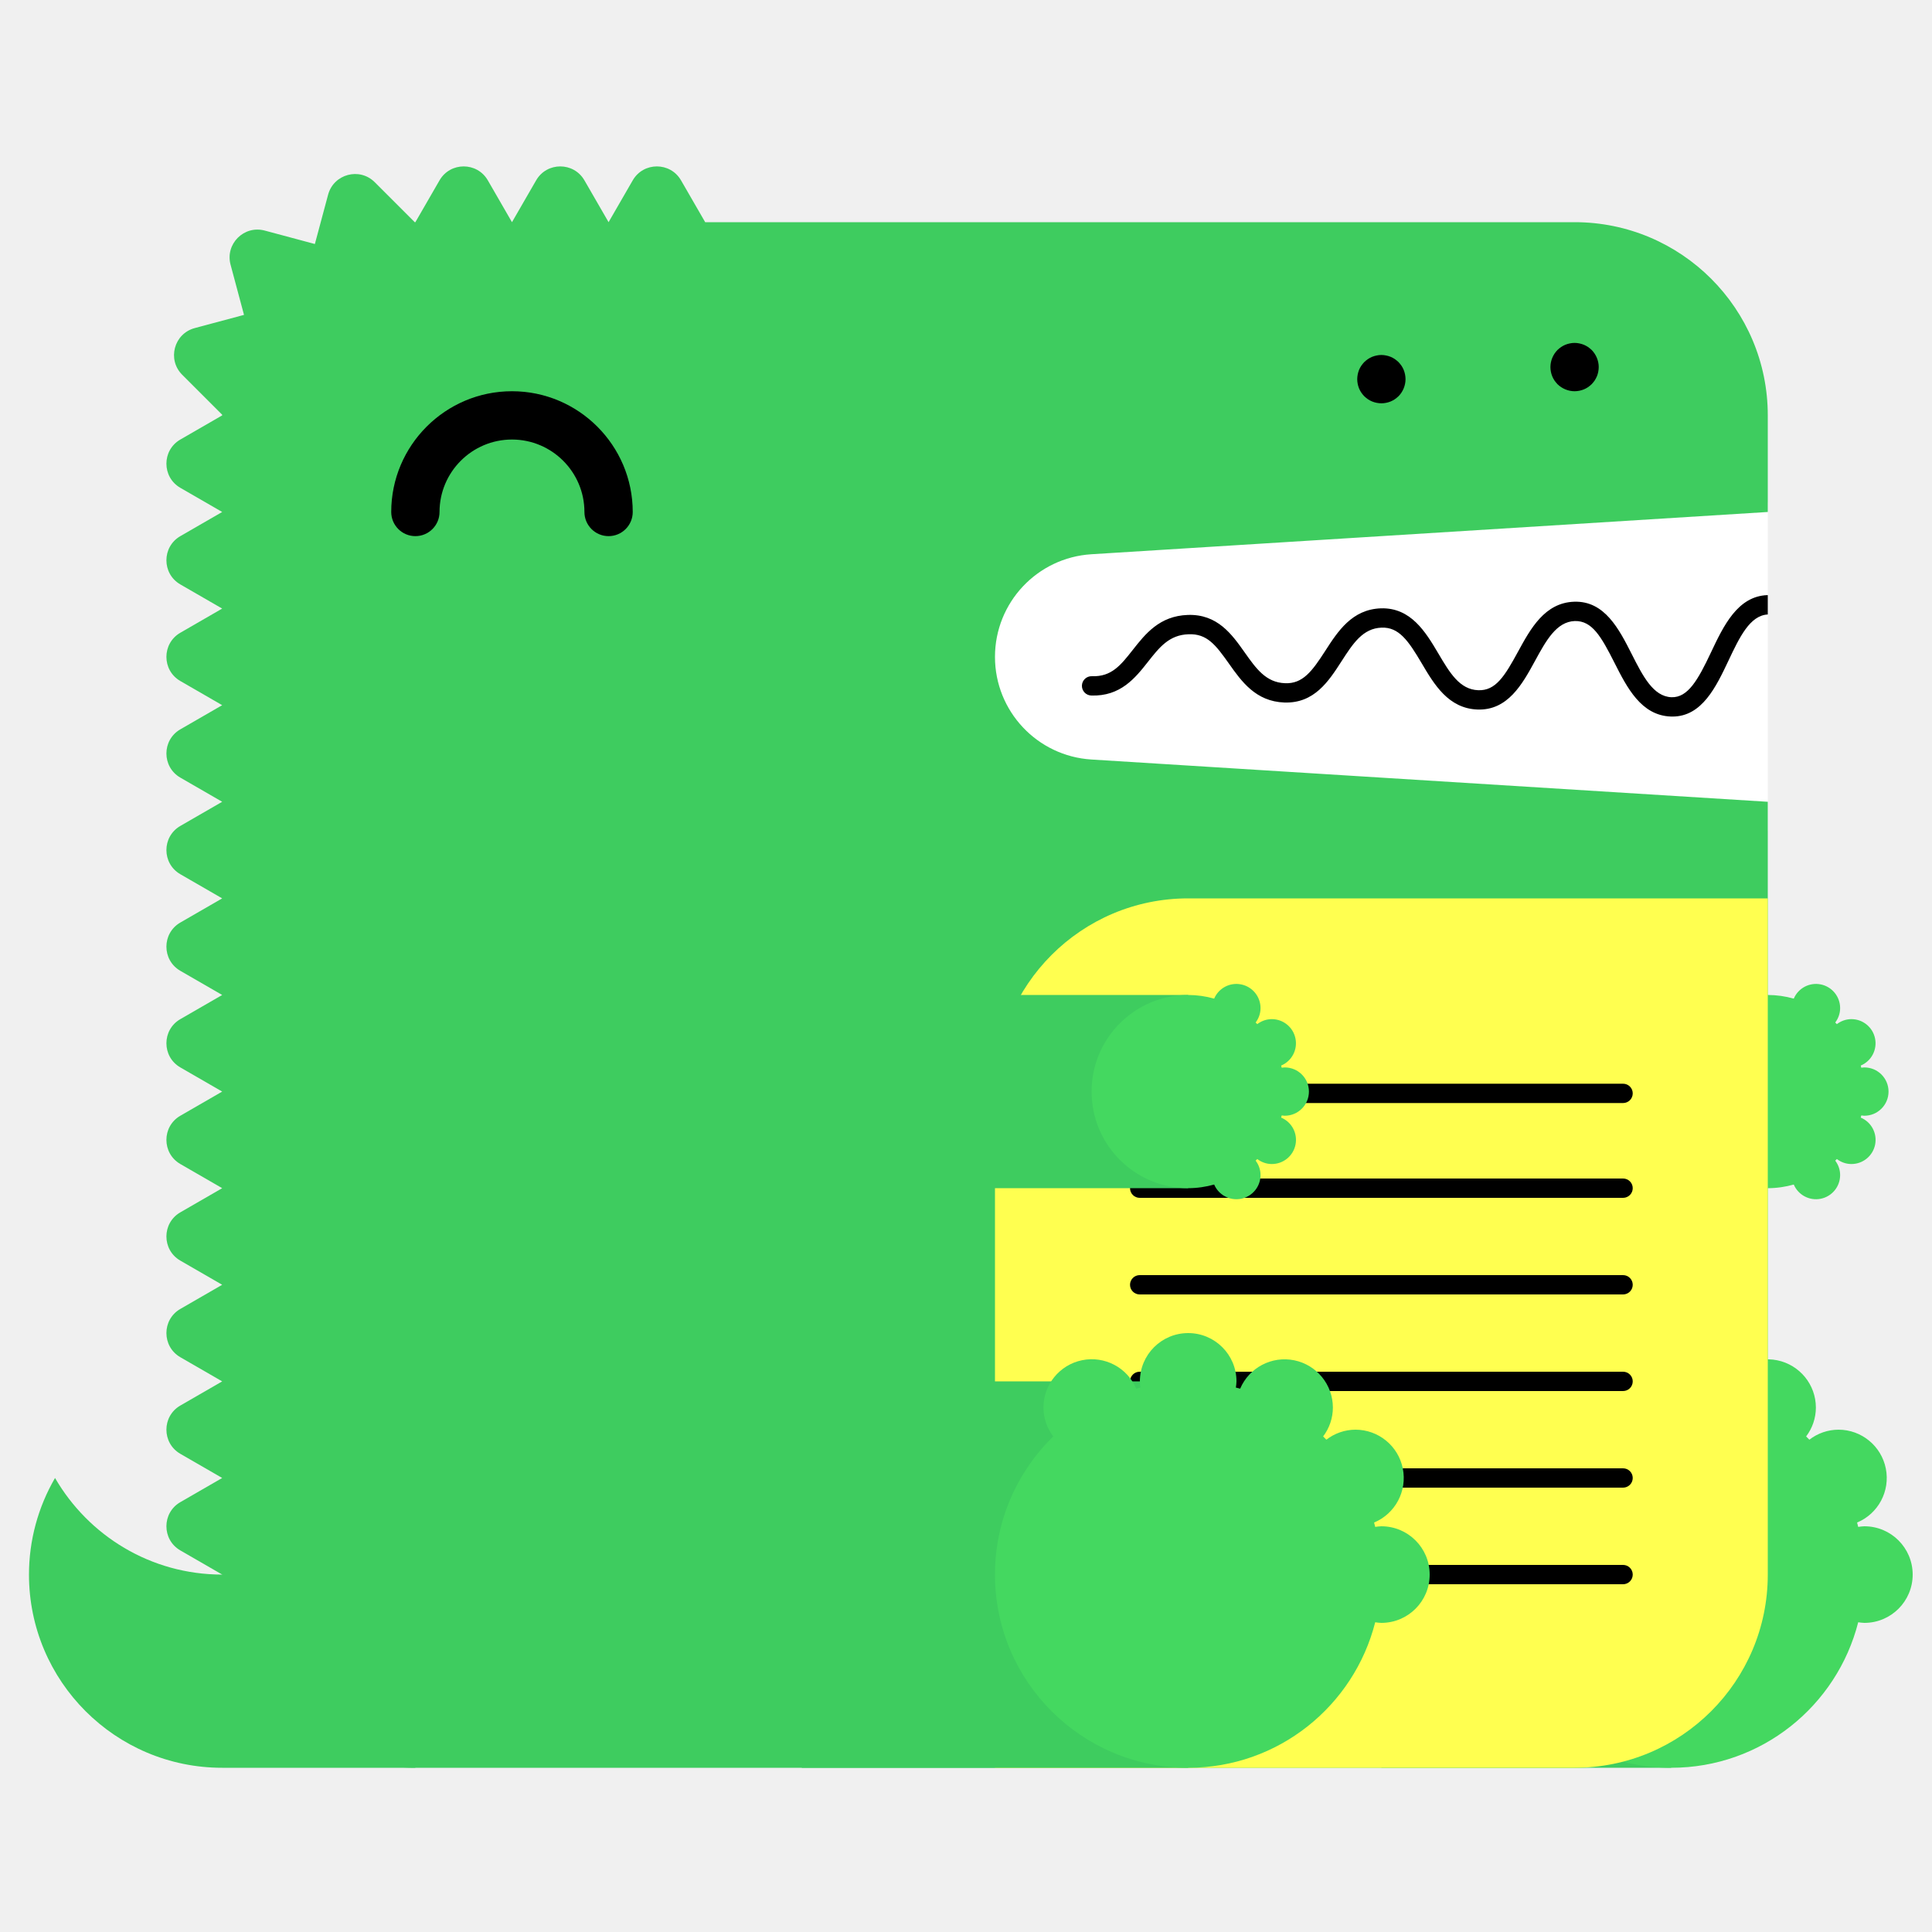
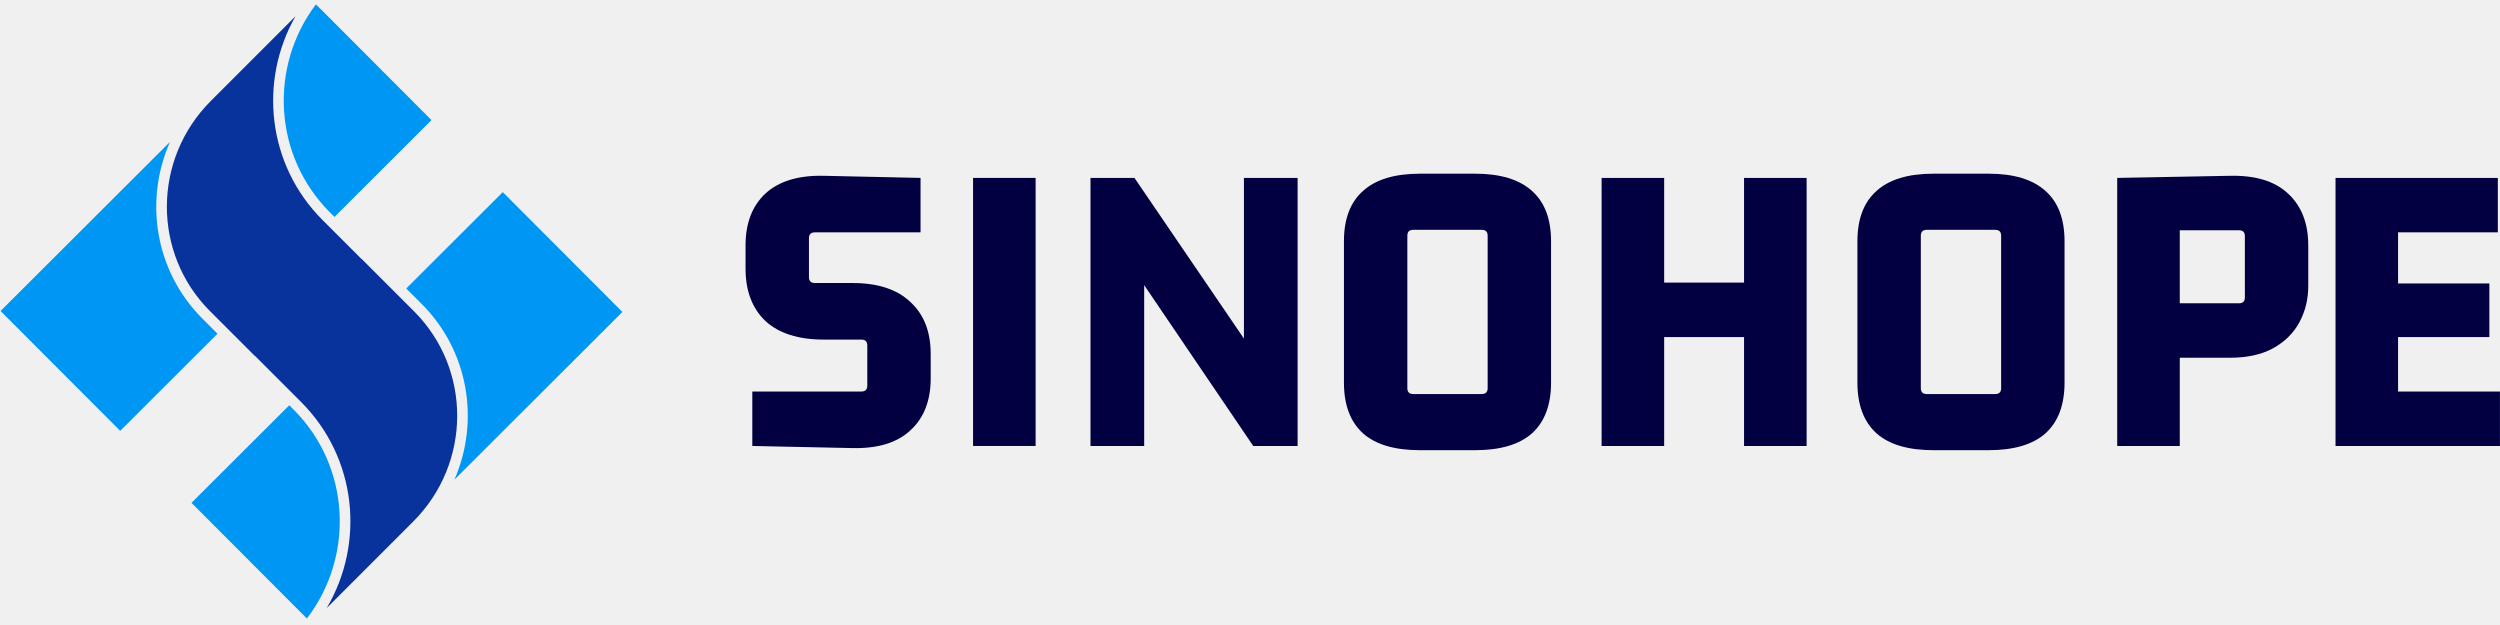
- <svg xmlns="http://www.w3.org/2000/svg" width="200" height="200" viewBox="0 0 200 200">
-   <g fill="none" fill-rule="evenodd">
-     <path fill="#FFF" d="M99 52h84v34H99z" />
-     <path d="M23 163c-7.398 0-13.843-4.027-17.303-10A19.886 19.886 0 0 0 3 163c0 11.046 8.954 20 20 20h20v-20H23z" fill="#3ECC5F" />
-     <path d="M112.98 57.376L183 53V43c0-11.046-8.954-20-20-20H73l-2.5-4.33c-1.112-1.925-3.889-1.925-5 0L63 23l-2.5-4.33c-1.111-1.925-3.889-1.925-5 0L53 23l-2.5-4.33c-1.111-1.925-3.889-1.925-5 0L43 23c-.022 0-.042.003-.065.003l-4.142-4.141c-1.57-1.571-4.252-.853-4.828 1.294l-1.369 5.104-5.192-1.392c-2.148-.575-4.111 1.389-3.535 3.536l1.39 5.193-5.102 1.367c-2.148.576-2.867 3.259-1.296 4.83l4.142 4.142c0 .021-.003.042-.003.064l-4.33 2.5c-1.925 1.111-1.925 3.889 0 5L23 53l-4.33 2.5c-1.925 1.111-1.925 3.889 0 5L23 63l-4.33 2.5c-1.925 1.111-1.925 3.889 0 5L23 73l-4.33 2.5c-1.925 1.111-1.925 3.889 0 5L23 83l-4.33 2.5c-1.925 1.111-1.925 3.889 0 5L23 93l-4.33 2.5c-1.925 1.111-1.925 3.889 0 5L23 103l-4.33 2.5c-1.925 1.111-1.925 3.889 0 5L23 113l-4.33 2.5c-1.925 1.111-1.925 3.889 0 5L23 123l-4.33 2.5c-1.925 1.111-1.925 3.889 0 5L23 133l-4.33 2.5c-1.925 1.111-1.925 3.889 0 5L23 143l-4.33 2.5c-1.925 1.111-1.925 3.889 0 5L23 153l-4.33 2.5c-1.925 1.111-1.925 3.889 0 5L23 163c0 11.046 8.954 20 20 20h120c11.046 0 20-8.954 20-20V83l-70.02-4.376A10.645 10.645 0 0 1 103 68c0-5.621 4.37-10.273 9.98-10.624" fill="#3ECC5F" />
-     <path fill="#3ECC5F" d="M143 183h30v-40h-30z" />
-     <path d="M193 158c-.219 0-.428.037-.639.064-.038-.15-.074-.301-.116-.451A5 5 0 0 0 190.32 148a4.96 4.96 0 0 0-3.016 1.036 26.531 26.531 0 0 0-.335-.336 4.955 4.955 0 0 0 1.011-2.987 5 5 0 0 0-9.599-1.959c-.148-.042-.297-.077-.445-.115.027-.211.064-.42.064-.639a5 5 0 0 0-5-5 5 5 0 0 0-5 5c0 .219.037.428.064.639-.148.038-.297.073-.445.115a4.998 4.998 0 0 0-9.599 1.959c0 1.125.384 2.151 1.011 2.987-3.717 3.632-6.031 8.693-6.031 14.3 0 11.046 8.954 20 20 20 9.339 0 17.16-6.41 19.361-15.064.211.027.42.064.639.064a5 5 0 0 0 5-5 5 5 0 0 0-5-5" fill="#44D860" />
-     <path fill="#3ECC5F" d="M153 123h30v-20h-30z" />
-     <path d="M193 115.5a2.5 2.5 0 1 0 0-5c-.109 0-.214.019-.319.032-.02-.075-.037-.15-.058-.225a2.501 2.501 0 0 0-.963-4.807c-.569 0-1.088.197-1.508.518a6.653 6.653 0 0 0-.168-.168c.314-.417.506-.931.506-1.494a2.5 2.5 0 0 0-4.8-.979A9.987 9.987 0 0 0 183 103c-5.522 0-10 4.478-10 10s4.478 10 10 10c.934 0 1.833-.138 2.69-.377a2.5 2.5 0 0 0 4.8-.979c0-.563-.192-1.077-.506-1.494.057-.055.113-.111.168-.168.42.321.939.518 1.508.518a2.5 2.5 0 0 0 .963-4.807c.021-.074.038-.15.058-.225.105.013.21.032.319.032" fill="#44D860" />
-     <path d="M63 55.5a2.5 2.5 0 0 1-2.5-2.5c0-4.136-3.364-7.5-7.5-7.5s-7.5 3.364-7.5 7.5a2.5 2.5 0 1 1-5 0c0-6.893 5.607-12.5 12.5-12.5S65.5 46.107 65.5 53a2.5 2.5 0 0 1-2.5 2.5" fill="#000" />
-     <path d="M103 183h60c11.046 0 20-8.954 20-20V93h-60c-11.046 0-20 8.954-20 20v70z" fill="#FFFF50" />
-     <path d="M168.02 124h-50.04a1 1 0 1 1 0-2h50.04a1 1 0 1 1 0 2m0 20h-50.04a1 1 0 1 1 0-2h50.04a1 1 0 1 1 0 2m0 20h-50.04a1 1 0 1 1 0-2h50.04a1 1 0 1 1 0 2m0-49.814h-50.04a1 1 0 1 1 0-2h50.04a1 1 0 1 1 0 2m0 19.814h-50.04a1 1 0 1 1 0-2h50.04a1 1 0 1 1 0 2m0 20h-50.04a1 1 0 1 1 0-2h50.04a1 1 0 1 1 0 2M183 61.611c-.012 0-.022-.006-.034-.005-3.09.105-4.552 3.196-5.842 5.923-1.346 2.85-2.387 4.703-4.093 4.647-1.889-.068-2.969-2.202-4.113-4.46-1.314-2.594-2.814-5.536-5.963-5.426-3.046.104-4.513 2.794-5.807 5.167-1.377 2.528-2.314 4.065-4.121 3.994-1.927-.07-2.951-1.805-4.136-3.813-1.321-2.236-2.848-4.75-5.936-4.664-2.994.103-4.465 2.385-5.763 4.4-1.373 2.13-2.335 3.428-4.165 3.351-1.973-.07-2.992-1.51-4.171-3.177-1.324-1.873-2.816-3.993-5.895-3.89-2.928.1-4.399 1.97-5.696 3.618-1.232 1.564-2.194 2.802-4.229 2.724a1 1 0 0 0-.072 2c3.017.101 4.545-1.8 5.872-3.487 1.177-1.496 2.193-2.787 4.193-2.855 1.926-.082 2.829 1.115 4.195 3.045 1.297 1.834 2.769 3.914 5.731 4.021 3.103.104 4.596-2.215 5.918-4.267 1.182-1.834 2.202-3.417 4.15-3.484 1.793-.067 2.769 1.35 4.145 3.681 1.297 2.197 2.766 4.686 5.787 4.796 3.125.108 4.634-2.62 5.949-5.035 1.139-2.088 2.214-4.06 4.119-4.126 1.793-.042 2.728 1.595 4.111 4.33 1.292 2.553 2.757 5.445 5.825 5.556l.169.003c3.064 0 4.518-3.075 5.805-5.794 1.139-2.41 2.217-4.68 4.067-4.773v-2z" fill="#000" />
-     <path fill="#3ECC5F" d="M83 183h40v-40H83z" />
-     <path d="M143 158c-.219 0-.428.037-.639.064-.038-.15-.074-.301-.116-.451A5 5 0 0 0 140.32 148a4.96 4.96 0 0 0-3.016 1.036 26.531 26.531 0 0 0-.335-.336 4.955 4.955 0 0 0 1.011-2.987 5 5 0 0 0-9.599-1.959c-.148-.042-.297-.077-.445-.115.027-.211.064-.42.064-.639a5 5 0 0 0-5-5 5 5 0 0 0-5 5c0 .219.037.428.064.639-.148.038-.297.073-.445.115a4.998 4.998 0 0 0-9.599 1.959c0 1.125.384 2.151 1.011 2.987-3.717 3.632-6.031 8.693-6.031 14.3 0 11.046 8.954 20 20 20 9.339 0 17.16-6.41 19.361-15.064.211.027.42.064.639.064a5 5 0 0 0 5-5 5 5 0 0 0-5-5" fill="#44D860" />
-     <path fill="#3ECC5F" d="M83 123h40v-20H83z" />
-     <path d="M133 115.5a2.5 2.5 0 1 0 0-5c-.109 0-.214.019-.319.032-.02-.075-.037-.15-.058-.225a2.501 2.501 0 0 0-.963-4.807c-.569 0-1.088.197-1.508.518a6.653 6.653 0 0 0-.168-.168c.314-.417.506-.931.506-1.494a2.5 2.5 0 0 0-4.8-.979A9.987 9.987 0 0 0 123 103c-5.522 0-10 4.478-10 10s4.478 10 10 10c.934 0 1.833-.138 2.69-.377a2.5 2.5 0 0 0 4.8-.979c0-.563-.192-1.077-.506-1.494.057-.055.113-.111.168-.168.42.321.939.518 1.508.518a2.5 2.5 0 0 0 .963-4.807c.021-.074.038-.15.058-.225.105.013.21.032.319.032" fill="#44D860" />
-     <path d="M143 41.75c-.16 0-.33-.02-.49-.05a2.52 2.52 0 0 1-.47-.14c-.15-.06-.29-.14-.431-.23-.13-.09-.259-.2-.38-.31-.109-.12-.219-.24-.309-.38s-.17-.28-.231-.43a2.619 2.619 0 0 1-.189-.96c0-.16.02-.33.05-.49.03-.16.08-.31.139-.47.061-.15.141-.29.231-.43.09-.13.2-.26.309-.38.121-.11.25-.22.38-.31.141-.09.281-.17.431-.23.149-.06.31-.11.47-.14.32-.07.65-.07.98 0 .159.03.32.08.47.14.149.06.29.14.43.23.13.09.259.2.38.31.11.12.22.25.31.38.09.14.17.28.23.43.06.16.11.31.14.47.029.16.05.33.05.49 0 .66-.271 1.31-.73 1.77-.121.11-.25.22-.38.31-.14.09-.281.17-.43.23a2.565 2.565 0 0 1-.96.19m20-1.25c-.66 0-1.3-.27-1.771-.73a3.802 3.802 0 0 1-.309-.38c-.09-.14-.17-.28-.231-.43a2.619 2.619 0 0 1-.189-.96c0-.66.27-1.3.729-1.77.121-.11.25-.22.38-.31.141-.09.281-.17.431-.23.149-.06.31-.11.47-.14.32-.07.66-.07.98 0 .159.03.32.08.47.14.149.06.29.14.43.23.13.09.259.2.38.31.459.47.73 1.11.73 1.77 0 .16-.021.33-.05.49-.03.16-.08.32-.14.47-.07.15-.14.29-.23.43-.09.13-.2.26-.31.38-.121.11-.25.22-.38.31-.14.09-.281.17-.43.23a2.565 2.565 0 0 1-.96.19" fill="#000" />
-   </g>
+ <svg xmlns="http://www.w3.org/2000/svg" width="1425" height="356" viewBox="0 0 1425 356" fill="none">
+   <path d="M464.479 161.321H485.921C500.377 161.321 511.379 164.931 518.928 172.15C526.638 179.208 530.493 189.073 530.493 201.746V215.703C530.493 228.375 526.638 238.241 518.928 245.299C511.379 252.358 500.377 255.726 485.921 255.405L428.821 254.202V223.162H490.981C493.229 223.162 494.354 222.039 494.354 219.793V196.934C494.354 194.688 493.229 193.565 490.981 193.565H469.538C455.082 193.565 444 190.036 436.29 182.978C428.741 175.759 424.967 165.813 424.967 153.14V139.906C424.967 127.233 428.741 117.368 436.29 110.309C444 103.251 455.082 99.882 469.538 100.203L524.71 101.406V132.447H464.479C462.23 132.447 461.106 133.57 461.106 135.815V157.953C461.106 160.199 462.23 161.321 464.479 161.321Z" fill="#030041" />
+   <path d="M590.299 254.202H554.642V101.406H590.299V254.202Z" fill="#030041" />
+   <path d="M709.04 200.062V101.406H739.638V254.202H714.341L647.122 155.065H652.182V254.202H621.584V101.406H646.64L713.859 200.062H709.04Z" fill="#030041" />
+   <path d="M844.588 131.003H805.558C803.309 131.003 802.185 132.126 802.185 134.372V221.237C802.185 223.483 803.309 224.606 805.558 224.606H844.588C846.837 224.606 847.961 223.483 847.961 221.237V134.372C847.961 132.126 846.837 131.003 844.588 131.003ZM766.046 218.109V137.5C766.046 124.827 769.66 115.282 776.888 108.865C784.115 102.288 794.957 99 809.413 99H840.733C855.189 99 866.031 102.288 873.258 108.865C880.486 115.282 884.1 124.827 884.1 137.5V218.109C884.1 230.782 880.486 240.407 873.258 246.984C866.031 253.4 855.189 256.609 840.733 256.609H809.413C794.957 256.609 784.115 253.4 776.888 246.984C769.66 240.407 766.046 230.782 766.046 218.109Z" fill="#030041" />
+   <path d="M994.11 165.893V101.406H1029.77V254.202H994.11V187.309L998.928 192.121H943.756L948.575 187.309V254.202H912.917V101.406H948.575V165.893L943.756 161.081H998.928L994.11 165.893Z" fill="#030041" />
+   <path d="M1137.28 131.003H1098.25C1096 131.003 1094.87 132.126 1094.87 134.372V221.237C1094.87 223.483 1096 224.606 1098.25 224.606H1137.28C1139.53 224.606 1140.65 223.483 1140.65 221.237V134.372C1140.65 132.126 1139.53 131.003 1137.28 131.003ZM1058.73 218.109V137.5C1058.73 124.827 1062.35 115.282 1069.58 108.865C1076.8 102.288 1087.65 99 1102.1 99H1133.42C1147.88 99 1158.72 102.288 1165.95 108.865C1173.18 115.282 1176.79 124.827 1176.79 137.5V218.109C1176.79 230.782 1173.18 240.407 1165.95 246.984C1158.72 253.4 1147.88 256.609 1133.42 256.609H1102.1C1087.65 256.609 1076.8 253.4 1069.58 246.984C1062.35 240.407 1058.73 230.782 1058.73 218.109Z" fill="#030041" />
+   <path d="M1242.47 254.202H1206.81V101.406L1271.14 100.203C1285.59 99.882 1296.6 103.251 1304.15 110.309C1311.85 117.368 1315.71 127.233 1315.71 139.906V163.006C1315.71 170.545 1314.02 177.443 1310.65 183.7C1307.28 189.956 1302.22 194.929 1295.47 198.618C1288.89 202.147 1280.78 203.912 1271.14 203.912H1237.65L1242.47 198.378V254.202ZM1242.47 125.469V177.684L1237.65 172.871H1276.2C1278.45 172.871 1279.57 171.749 1279.57 169.503V134.612C1279.57 132.366 1278.45 131.243 1276.2 131.243H1237.65L1242.47 125.469Z" fill="#030041" />
+   <path d="M1424.97 254.202H1331.25V101.406H1423.76V132.447H1362.08L1366.9 127.634V166.375L1362.08 161.562H1418.94V192.121H1362.08L1366.9 187.309V227.974L1362.08 223.162H1424.97V254.202Z" fill="#030041" />
+   <path fill-rule="evenodd" clip-rule="evenodd" d="M96.906 80.868L0.328 177.274L68.516 245.585L123.981 190.22L115.39 181.629C88.231 154.47 82.095 114.2 96.906 80.868ZM190.663 123.657L188.068 121.063C155.835 88.83 153.215 38.129 180.079 2.477L245.951 68.468L190.663 123.657ZM164.882 230.995L109.149 286.628L174.941 352.539C202.213 316.863 199.721 265.834 167.335 233.448L164.882 230.995ZM259.021 273.401C273.532 240.174 267.318 200.187 240.303 173.173L231.563 164.432L286.583 109.51L354.771 177.822L259.021 273.401Z" fill="#0096F4" />
+   <path fill-rule="evenodd" clip-rule="evenodd" d="M145.278 202.79L171.641 229.154C203.372 260.885 208.199 309.394 186.23 346.579L235.563 297.246C268.765 264.043 268.97 210.416 236.021 177.467L206.021 147.467L205.959 147.53L183.785 125.356C152.446 94.017 147.351 46.309 168.397 9.311L120.154 57.555C86.951 90.757 86.746 144.384 119.695 177.334L145.215 202.853L145.278 202.79Z" fill="#08329C" />
</svg>
